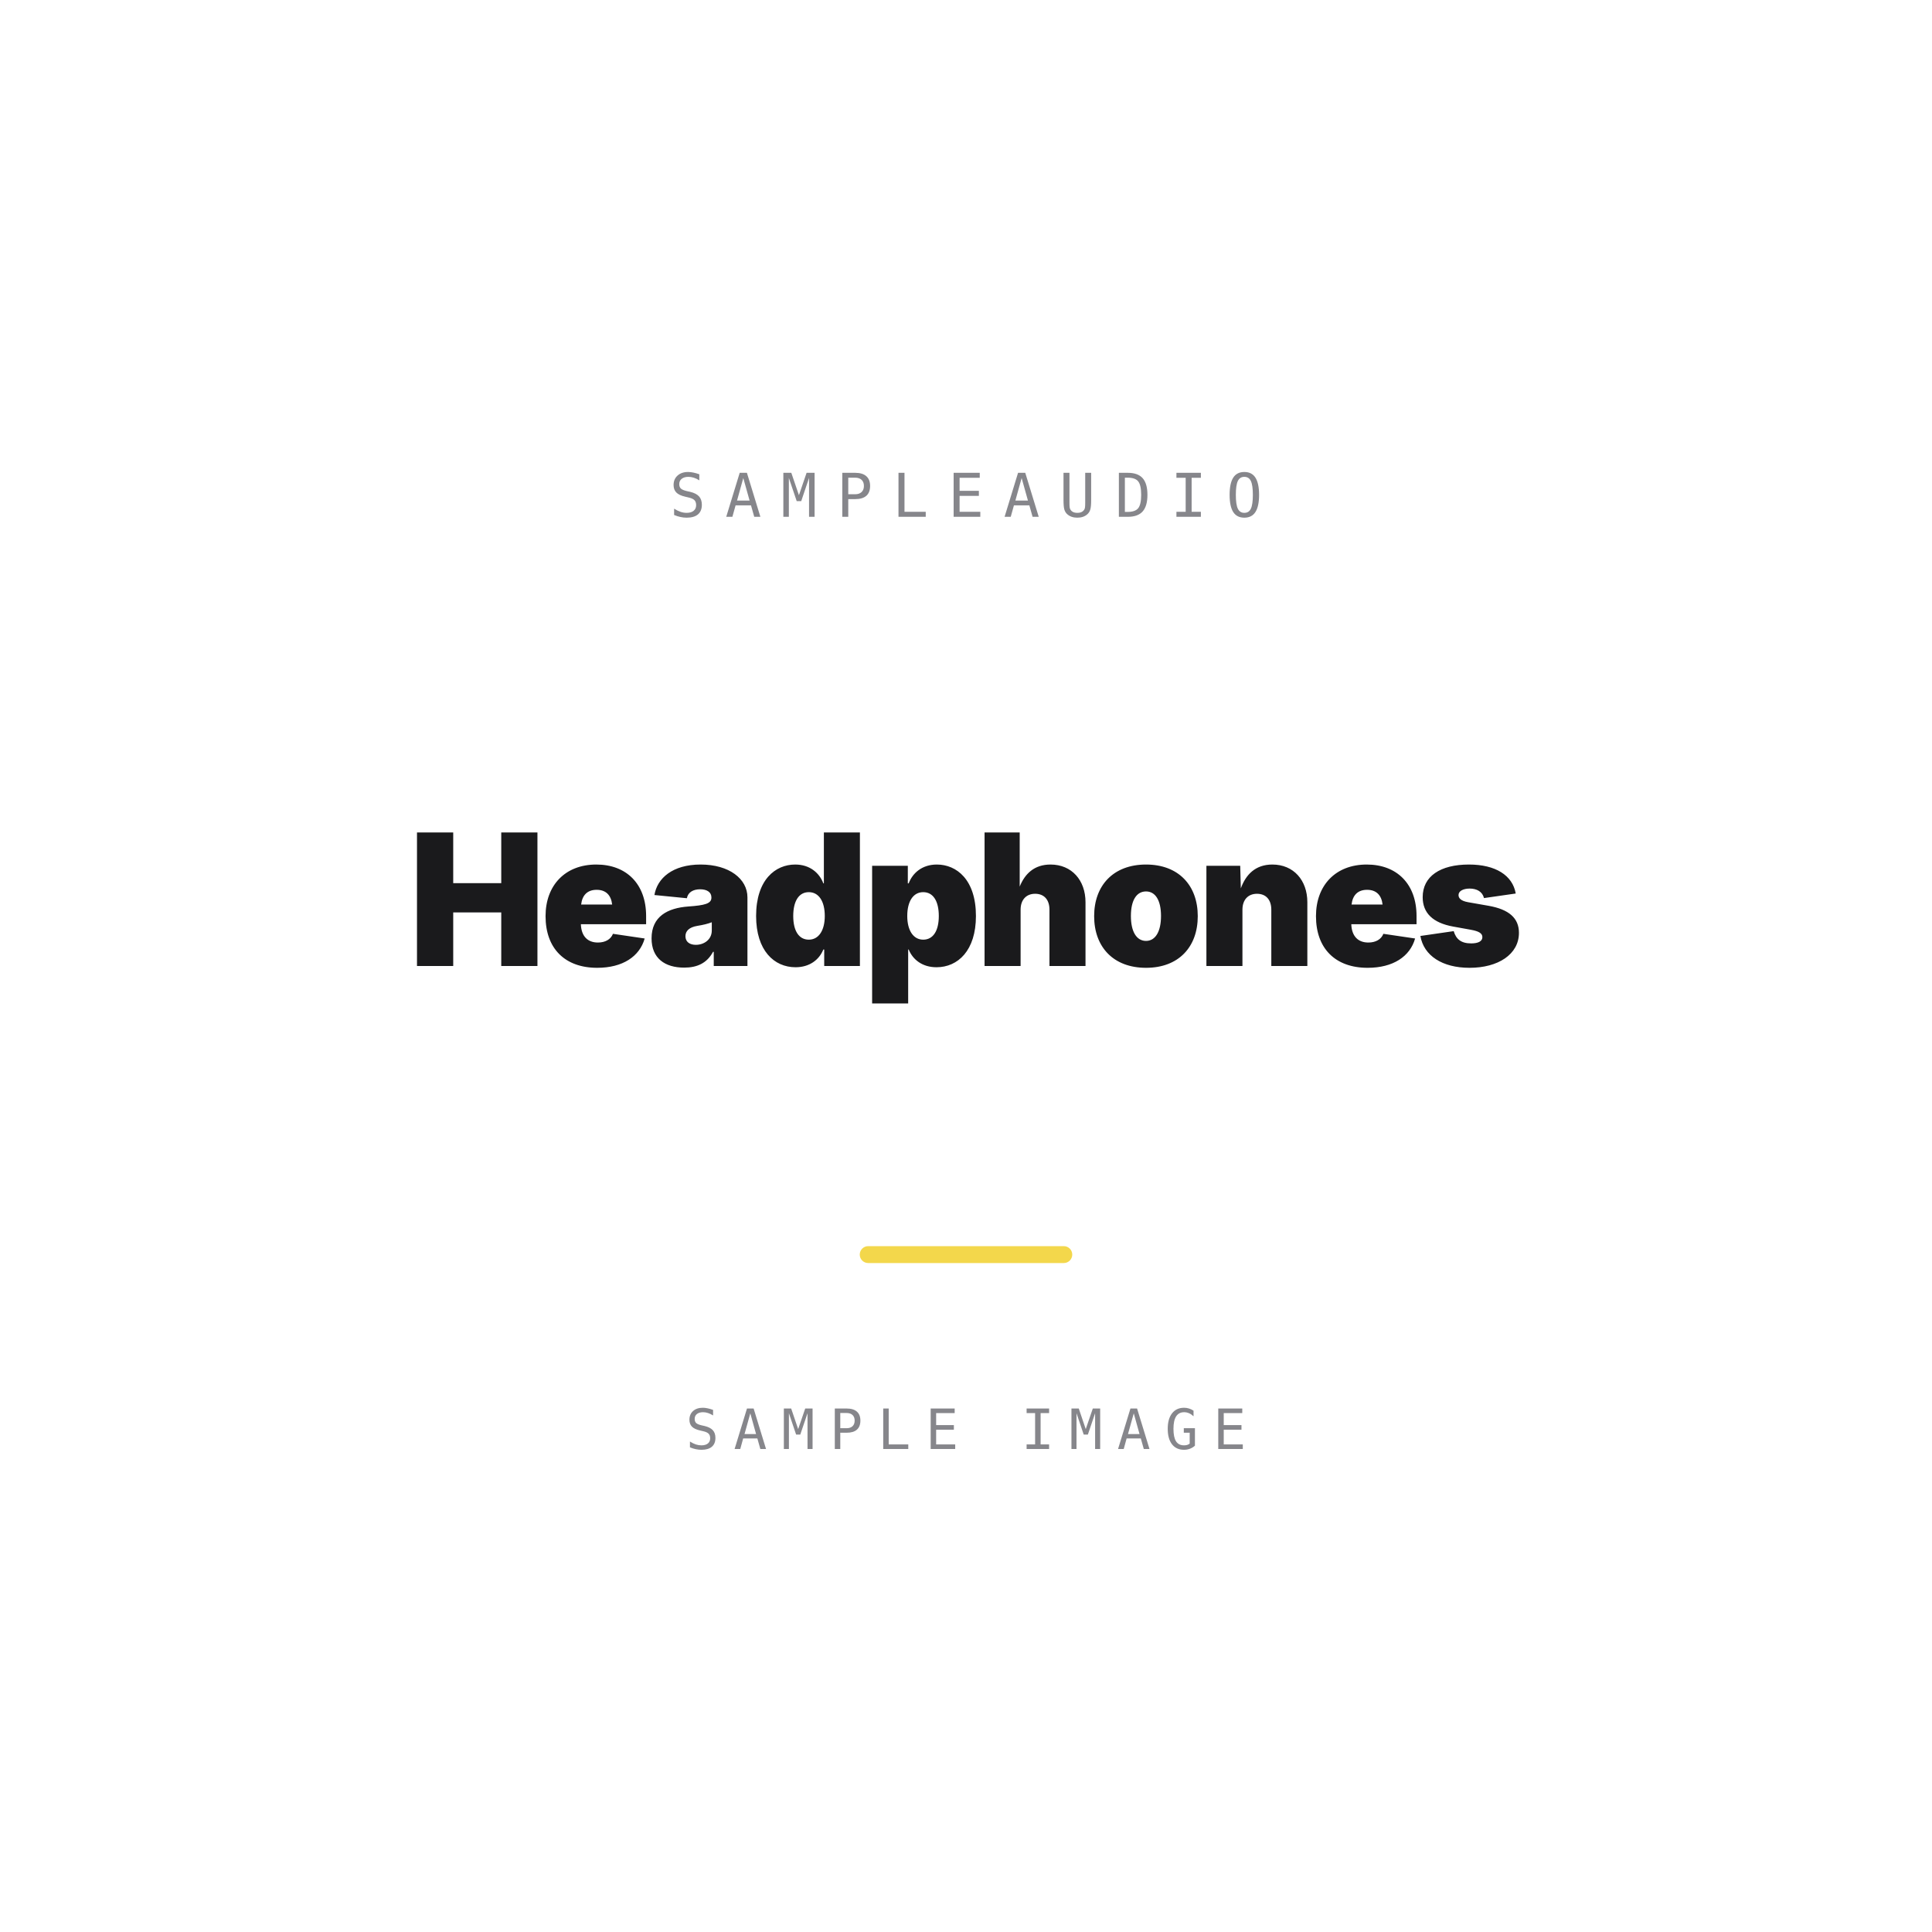
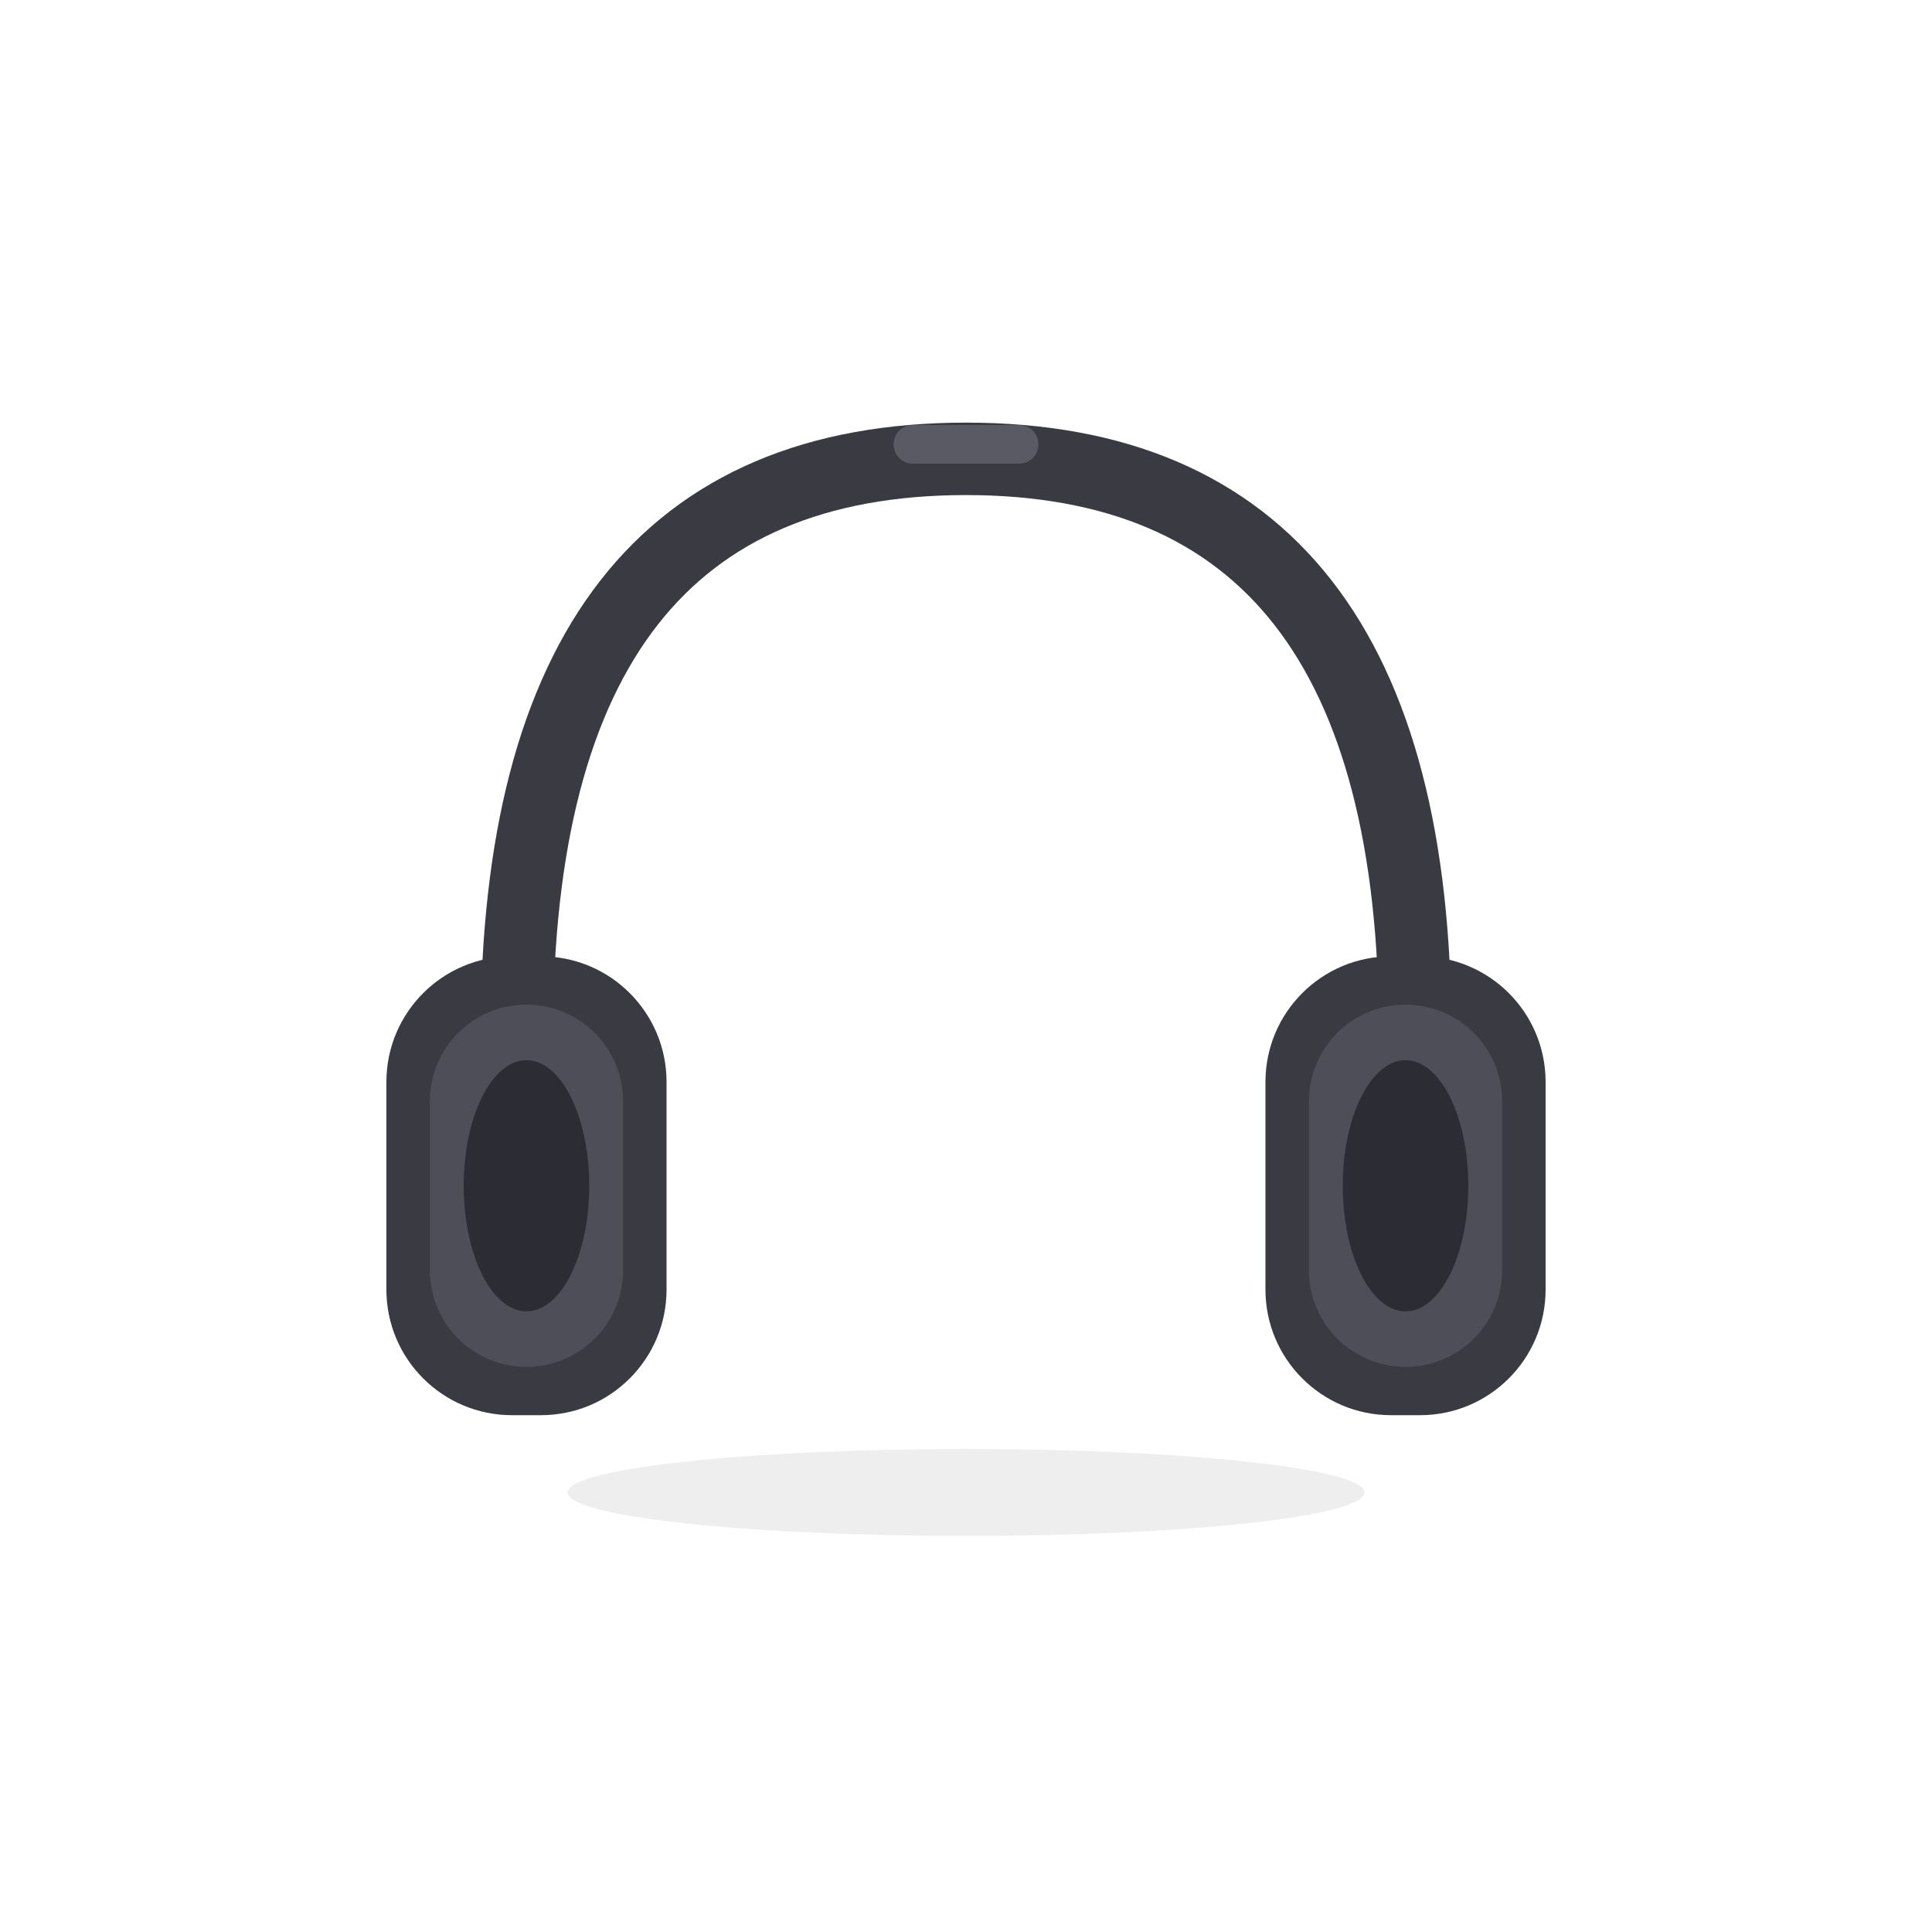
- <svg xmlns="http://www.w3.org/2000/svg" viewBox="0 0 800 800" width="800" height="800" role="img" aria-label="Headphones — sample product image">
+ <svg xmlns="http://www.w3.org/2000/svg" viewBox="0 0 800 800" width="800" height="800" role="img" aria-label="Illustration of Sample Wireless Over-Ear Headphones">
  <rect width="800" height="800" fill="#FFFFFF" />
-   <text x="400" y="214" text-anchor="middle" font-family="ui-monospace, SFMono-Regular, Menlo, monospace" font-size="25" letter-spacing="8" fill="#86868B">SAMPLEAUDIO</text>
-   <g font-family="Archivo, Inter, Helvetica, Arial, sans-serif">
-     <text x="400" y="400" text-anchor="middle" font-size="76" font-weight="900" letter-spacing="-2.5" fill="#1A1A1C">Headphones</text>
-   </g>
-   <rect x="356" y="516" width="88" height="7" rx="3.5" fill="#F3D74B" />
-   <text x="400" y="600" text-anchor="middle" font-family="ui-monospace, SFMono-Regular, Menlo, monospace" font-size="23" letter-spacing="6" fill="#86868B">SAMPLE IMAGE</text>
+   <ellipse cx="400" cy="618" rx="165" ry="18" fill="#000" opacity=".07" />
+   <path d="M214 428 Q214 190 400 190 Q586 190 586 428" fill="none" stroke="#3A3A42" stroke-width="30" stroke-linecap="round" stroke-linejoin="round" />
+   <rect x="160" y="396" width="116" height="190" rx="52" fill="#3A3A42" />
+   <rect x="524" y="396" width="116" height="190" rx="52" fill="#3A3A42" />
+   <rect x="178" y="416" width="80" height="150" rx="40" fill="#4E4E58" />
+   <rect x="542" y="416" width="80" height="150" rx="40" fill="#4E4E58" />
+   <ellipse cx="218" cy="491" rx="26" ry="52" fill="#2C2C34" />
+   <ellipse cx="582" cy="491" rx="26" ry="52" fill="#2C2C34" />
+   <rect x="370" y="176" width="60" height="16" rx="8" fill="#5A5A64" />
</svg>
